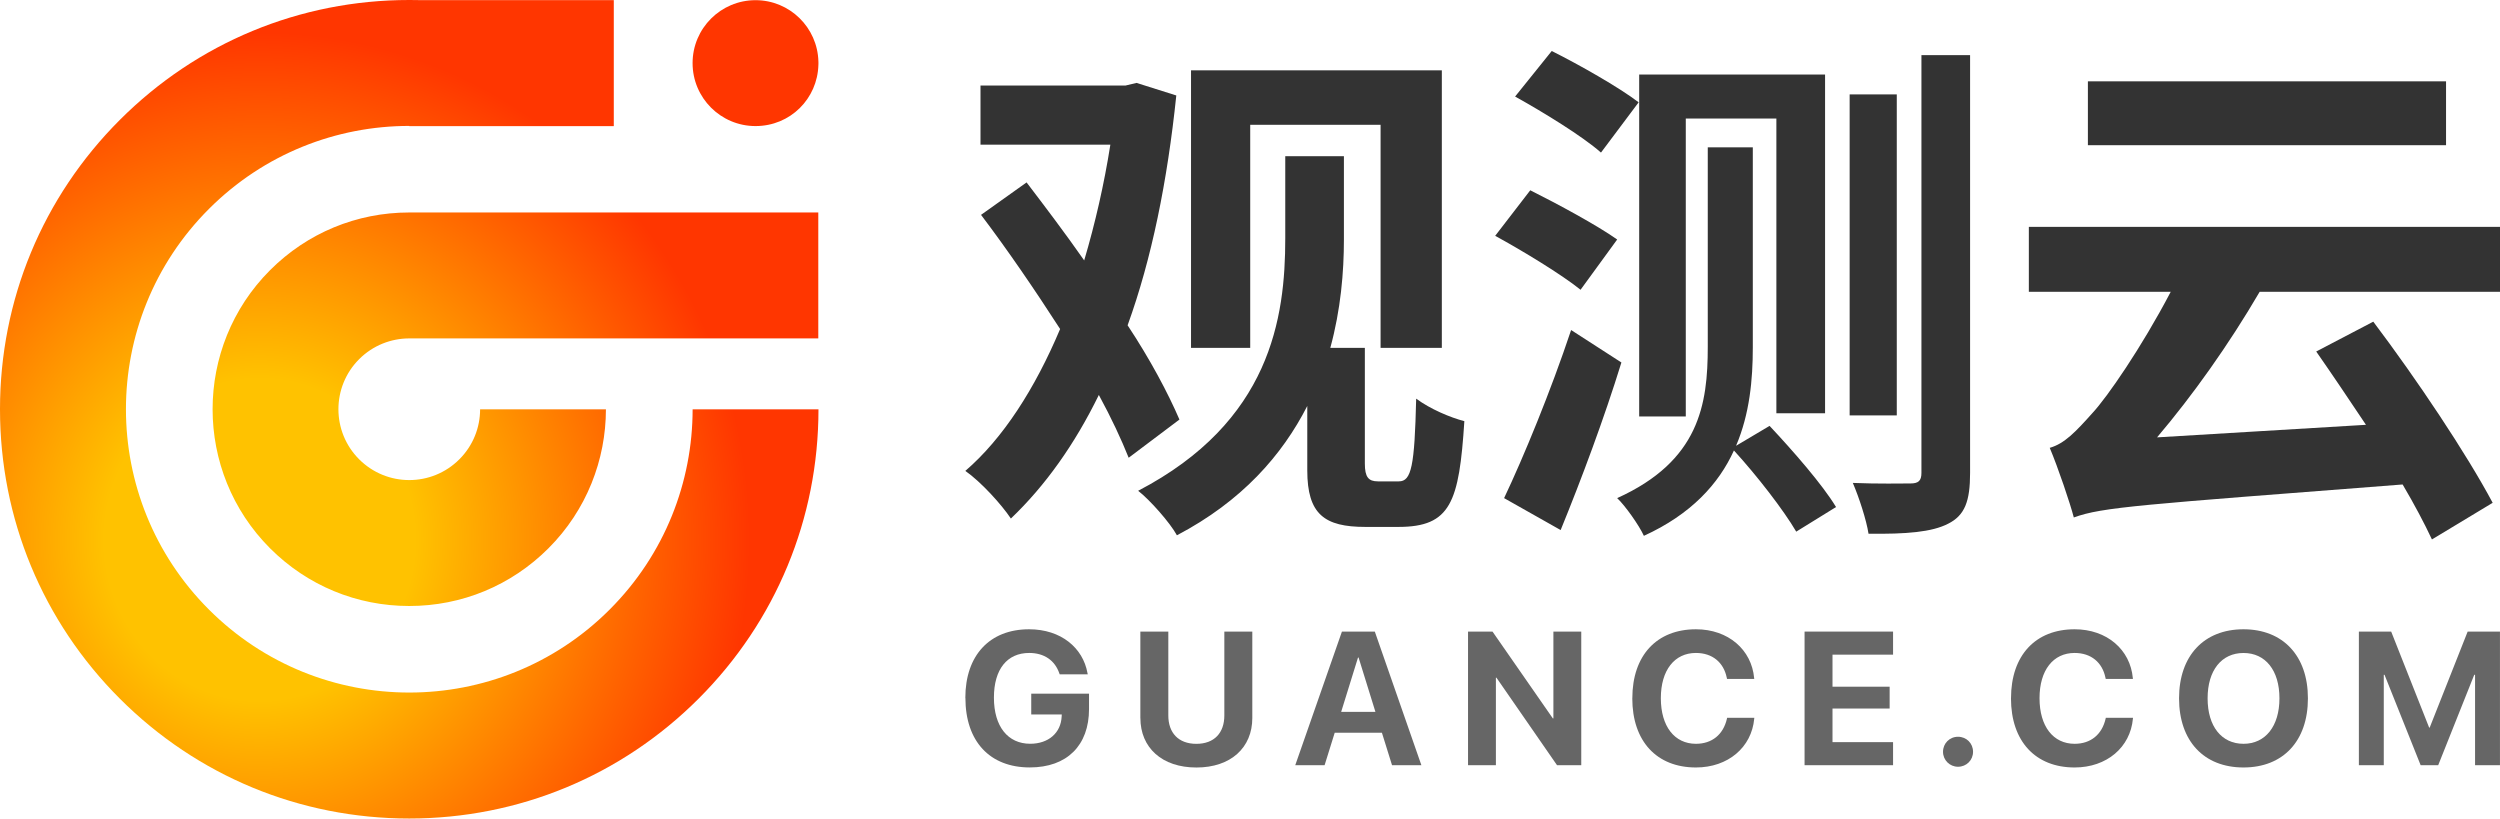
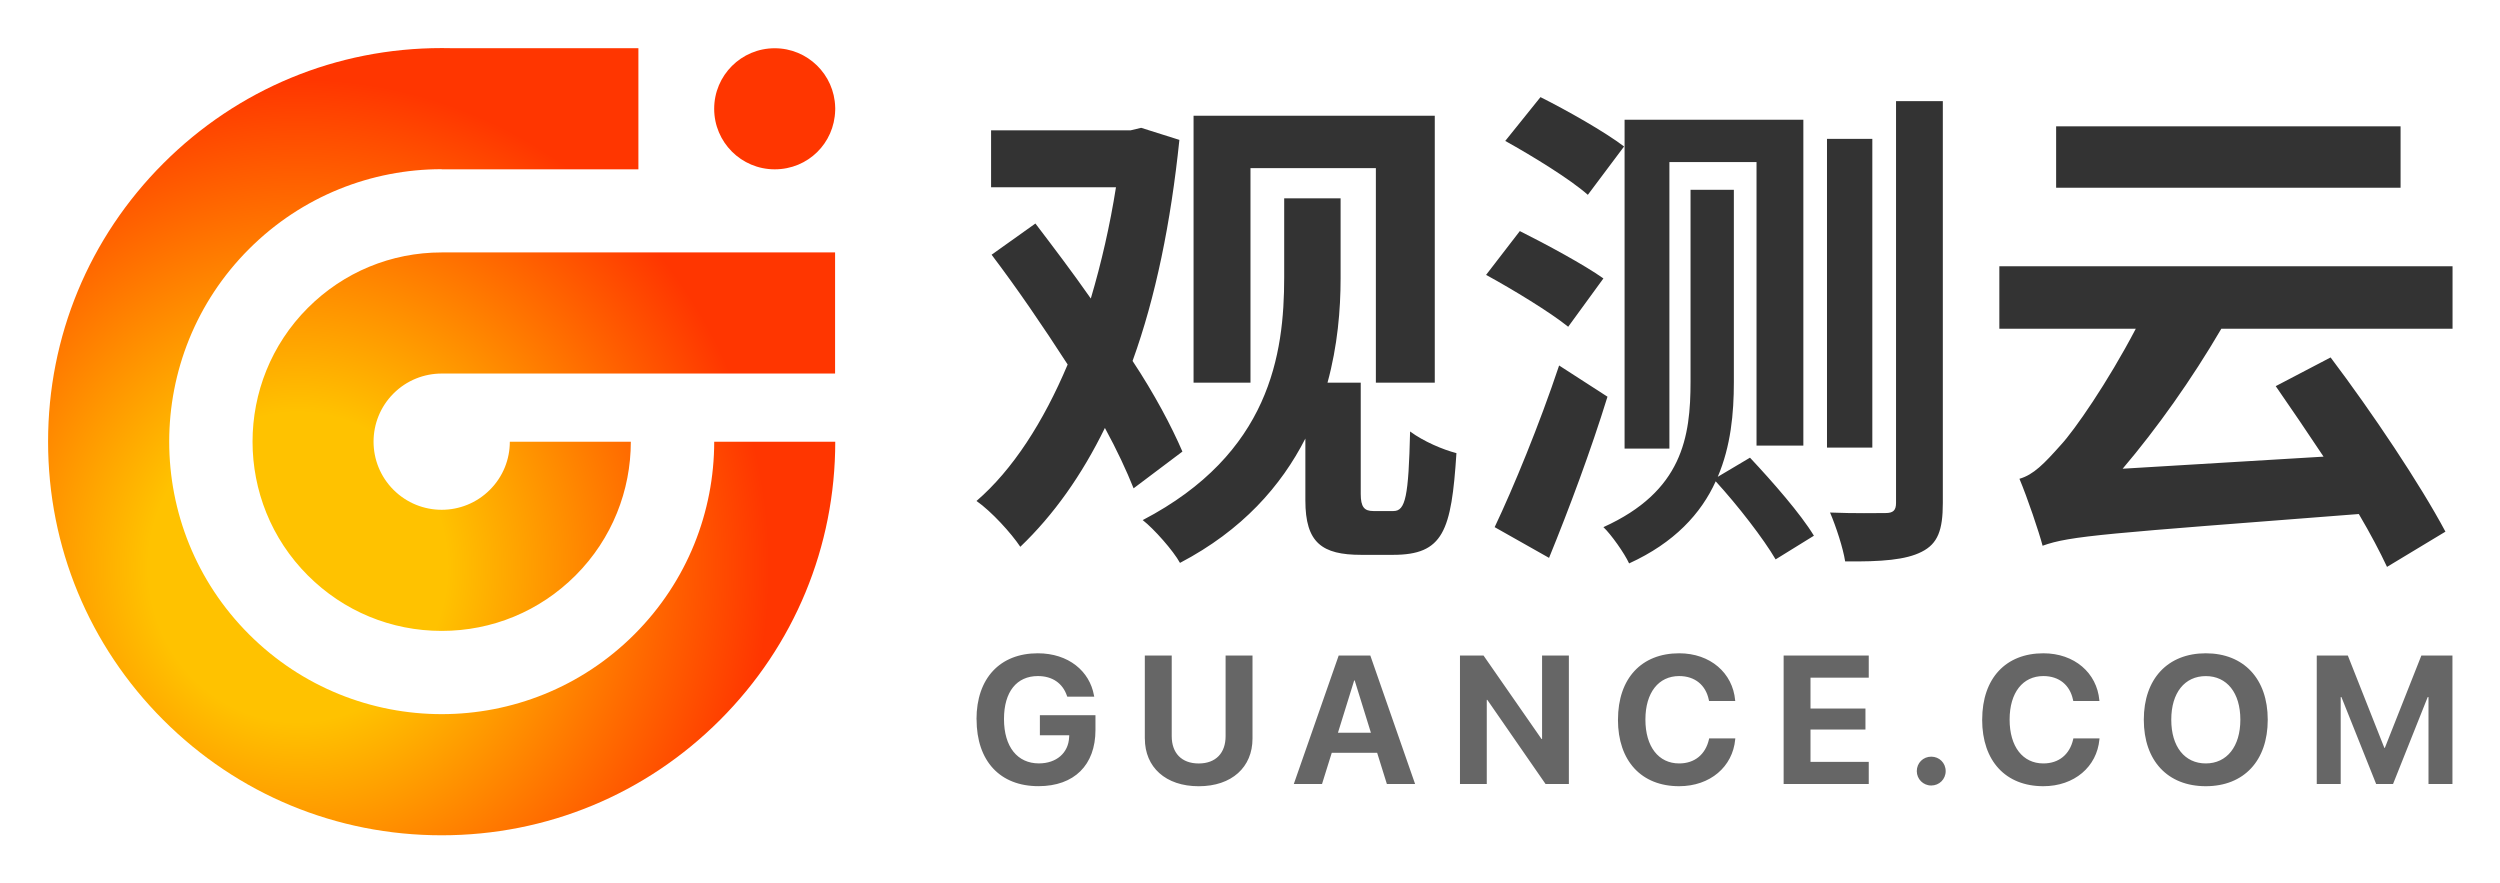
- <svg xmlns="http://www.w3.org/2000/svg" id="b" data-name="图层 2" width="692.66" height="226.77" viewBox="0 0 692.66 226.77">
+ <svg xmlns="http://www.w3.org/2000/svg" role="img" viewBox="-13.85 -13.85 720.20 254.20">
  <defs>
-     <clipPath id="d">
-       <path d="M226.77,113.39c0,30.29-11.79,58.76-33.21,80.18-21.42,21.42-49.89,33.21-80.18,33.21s-58.76-11.79-80.18-33.21C11.79,172.15,0,143.67,0,113.39S11.79,54.63,33.21,33.21C54.63,11.79,83.1,0,113.39,0c.65,0,1.3,.01,1.95,.02,.41,0,.82,.01,1.24,.02h53.48V34.94h-56.67v-.05h-.02c-20.08,0-40.16,7.67-55.48,22.99-30.66,30.66-30.66,80.36,0,111.01,15.33,15.33,35.42,22.99,55.51,22.99s40.18-7.66,55.51-22.99c15.32-15.32,22.98-35.4,22.99-55.48h34.86m-13.89-54.54H113.38c-14.55,0-28.25,5.68-38.54,15.97-21.25,21.25-21.25,55.84,0,77.09,10.3,10.3,23.99,15.97,38.55,15.97s28.25-5.67,38.55-15.97c10.62-10.62,15.93-24.57,15.94-38.52h-34.86c0,5.01-1.92,10.03-5.75,13.85-3.83,3.83-8.85,5.75-13.88,5.75s-10.04-1.92-13.88-5.75c-7.66-7.66-7.66-20.09,0-27.75,3.83-3.83,8.85-5.74,13.86-5.75h113.35V58.87h-13.87Z" fill="none" />
-     </clipPath>
-     <radialGradient id="e" data-name="未命名的渐变 18" cx="-16.65" cy="37.38" fx="-16.65" fy="37.38" r="116.65" gradientTransform="translate(95.6 94.62) scale(1.42 1.47)" gradientUnits="userSpaceOnUse">
+     <radialGradient id="b" cx="-16.65" cy="37.38" r="116.65" data-name="未命名的渐变 18" fx="-16.65" fy="37.38" gradientTransform="matrix(1.42 0 0 1.47 95.6 94.62)" gradientUnits="userSpaceOnUse">
      <stop offset=".26" stop-color="#ffc200" />
      <stop offset=".82" stop-color="#ff3600" />
    </radialGradient>
+     <clipPath id="a">
+       <path fill="none" d="M226.77 113.39c0 30.29-11.79 58.76-33.21 80.18-21.42 21.42-49.89 33.21-80.18 33.21s-58.76-11.79-80.18-33.21C11.79 172.15 0 143.67 0 113.39s11.79-58.76 33.21-80.18C54.63 11.79 83.1 0 113.39 0c.65 0 1.3.01 1.95.02.41 0 .82.01 1.24.02h53.48v34.9h-56.67v-.05h-.02c-20.08 0-40.16 7.67-55.48 22.99-30.66 30.66-30.66 80.36 0 111.01 15.33 15.33 35.42 22.99 55.51 22.99s40.18-7.66 55.51-22.99c15.32-15.32 22.98-35.4 22.99-55.48h34.86m-13.89-54.54h-99.49c-14.55 0-28.25 5.68-38.54 15.97-21.25 21.25-21.25 55.84 0 77.09 10.3 10.3 23.99 15.97 38.55 15.97s28.25-5.67 38.55-15.97c10.62-10.62 15.93-24.57 15.94-38.52h-34.86c0 5.01-1.92 10.03-5.75 13.85-3.83 3.83-8.85 5.75-13.88 5.75s-10.04-1.92-13.88-5.75c-7.66-7.66-7.66-20.09 0-27.75 3.83-3.83 8.85-5.74 13.86-5.75h113.35V58.87h-13.87z" />
+     </clipPath>
  </defs>
-   <g id="c" data-name="图层 1">
-     <g>
-       <path d="M226.77,17.49h0c0-.16-.02-.31-.02-.47v.94c0-.16,.02-.31,.02-.47Z" fill="#ff6700" />
-       <path d="M209.33,.05c-9.63,0-17.44,7.81-17.44,17.44h0c0,9.63,7.81,17.44,17.44,17.44s17.17-7.56,17.42-16.97v-.94C226.5,7.61,218.8,.05,209.33,.05Z" fill="#ff3600" />
-       <g clip-path="url(#d)">
-         <rect x="-97.46" y="-18.31" width="338.7" height="335.56" fill="url(#e)" />
-       </g>
-       <g>
-         <g>
-           <path d="M312.72,126.84c-2.03-5.08-4.79-11.02-8.27-17.41-6.67,13.64-14.8,25.1-24.37,34.24-2.61-3.92-8.27-10.15-12.62-13.2,10.44-8.99,19.29-22.78,26.26-39.31-7.11-11.02-14.65-22.05-21.91-31.63l12.62-8.99c5.08,6.67,10.59,13.93,15.96,21.61,3.05-10.3,5.51-21.03,7.25-32.06h-35.98V23.7h40.18l3.05-.73,11.02,3.48c-2.47,23.79-6.82,45.26-13.49,63.68,6.24,9.43,11.17,18.71,14.36,26.11l-14.07,10.59Zm74.86,6.53c3.48,0,4.35-4.21,4.79-22.92,3.92,2.9,9.43,5.22,13.35,6.24-1.45,22.49-3.77,29.3-18.28,29.3h-9.14c-11.32,0-16.1-3.48-16.1-15.67v-17.84c-6.96,13.64-18.13,26.4-36.12,35.83-1.89-3.48-7.54-9.86-10.74-12.33,36.7-19.15,40.76-47.87,40.76-69.92v-22.78h16.25v23.07c0,8.99-.87,19.44-3.77,30.03h9.57v32.06c0,3.77,1.02,4.93,3.63,4.93h5.8Zm-41.2-36.99h-16.39V19.49h69.49V96.38h-16.97V34.58h-36.12v61.8Z" fill="#333" />
-           <path d="M437.91,80.28c-5.22-4.21-15.96-10.74-23.65-14.94l9.72-12.62c7.54,3.77,18.57,9.72,24.08,13.64l-10.15,13.93Zm11.32,20.16c-4.79,15.52-11.03,32.21-16.83,46.42l-15.67-8.85c5.37-11.31,12.91-29.59,18.57-46.57l13.93,8.99Zm-5.66-58.17c-5.08-4.5-15.96-11.17-23.79-15.52l10.15-12.62c7.54,3.77,18.57,10.01,24.08,14.22l-10.44,13.93Zm46.71,75.72c6.53,6.96,14.65,16.25,18.42,22.49l-11.03,6.82c-3.48-5.95-10.88-15.52-17.26-22.49-4.21,9.28-11.9,17.7-24.95,23.65-1.31-2.9-5.22-8.41-7.4-10.45,22.78-10.3,25.1-25.97,25.1-41.92V40.82h12.48v55.42c0,8.99-.87,18.42-4.64,27.27l9.28-5.51Zm-23.21-2.61h-12.91V20.65h51.5V114.51h-13.49V32.84h-25.1V115.38Zm58.46-.29h-13.06V26.16h13.06V115.09Zm20.31-99.81v115.76c0,7.83-1.45,11.75-6.09,14.07-4.5,2.32-11.61,2.9-22.05,2.76-.58-3.77-2.61-10.01-4.35-14.07,6.96,.29,13.78,.15,15.96,.15s3.05-.72,3.05-2.9V15.28h13.49Z" fill="#333" />
-           <path d="M626.07,80.85c-8.56,14.65-18.57,28.72-28.43,40.33l57.88-3.48c-4.64-6.96-9.43-14.07-13.78-20.31l15.81-8.27c12.04,15.96,25.82,36.56,33.08,50.19l-16.83,10.15c-2.03-4.35-4.79-9.58-8.12-15.23-72.97,5.66-83.12,6.24-91.1,9.14-1.02-3.92-4.35-13.78-6.67-19.29,4.06-1.16,7.11-4.35,11.9-9.72,3.92-4.21,13.49-17.99,21.62-33.51h-39.31v-17.99h130.56v17.99h-66.59Zm51.64-40.62h-99.23V22.54h99.23v17.7Z" fill="#333" />
-         </g>
-         <g>
-           <path d="M267.46,193.39v-.03c0-11.85,6.8-19.01,17.65-19.01,8.9,0,14.95,5.18,16.19,12.13l.08,.36h-7.77l-.1-.26c-1.23-3.59-4.18-5.67-8.36-5.67-6.1,0-9.77,4.51-9.77,12.36v.03c0,8.03,3.9,12.77,10.05,12.77,5.05,0,8.52-3,8.72-7.57l.03-.54h-8.46v-5.77h16.01v4.26c0,10.08-6.1,16.18-16.42,16.18-11.06,0-17.83-7.21-17.83-19.26Z" fill="#666" />
-           <path d="M315.95,198.93v-23.93h7.75v23.24c0,4.8,2.8,7.85,7.77,7.85s7.75-3.05,7.75-7.85v-23.24h7.75v23.93c0,8.21-5.95,13.72-15.49,13.72s-15.52-5.49-15.52-13.72Z" fill="#666" />
-           <path d="M371.8,174.99h9.11l12.9,37.01h-8.13l-2.8-8.98h-13.08l-2.8,8.98h-8.13l12.93-37.01Zm-.21,22.24h9.49l-4.67-15.06h-.15l-4.67,15.06Z" fill="#666" />
-           <path d="M406.75,174.99h6.77l16.72,24.06h.15v-24.06h7.72v37.01h-6.72l-16.78-24.24h-.15v24.24h-7.72v-37.01Z" fill="#666" />
-           <path d="M452.26,193.49v-.03c0-11.93,6.82-19.11,17.62-19.11,8.98,0,15.42,5.67,16.13,13.52l.03,.23h-7.54l-.1-.44c-.87-4.08-3.9-6.75-8.52-6.75-5.93,0-9.72,4.77-9.72,12.52v.03c0,7.8,3.8,12.62,9.72,12.62,4.46,0,7.59-2.57,8.59-6.95l.05-.26h7.54l-.03,.28c-.72,7.87-7.21,13.49-16.16,13.49-10.82,0-17.62-7.23-17.62-19.16Z" fill="#666" />
-           <path d="M499.98,174.99h24.52v6.39h-16.78v8.88h15.83v6.05h-15.83v9.31h16.78v6.39h-24.52v-37.01Z" fill="#666" />
-           <path d="M538.34,208.29c0-2.33,1.82-4.16,4.16-4.16s4.16,1.82,4.16,4.16-1.85,4.15-4.16,4.15-4.16-1.85-4.16-4.15Z" fill="#666" />
-           <path d="M557.18,193.49v-.03c0-11.93,6.82-19.11,17.62-19.11,8.98,0,15.42,5.67,16.13,13.52l.03,.23h-7.54l-.1-.44c-.87-4.08-3.9-6.75-8.52-6.75-5.93,0-9.72,4.77-9.72,12.52v.03c0,7.8,3.8,12.62,9.72,12.62,4.46,0,7.59-2.57,8.59-6.95l.05-.26h7.54l-.03,.28c-.72,7.87-7.21,13.49-16.16,13.49-10.82,0-17.62-7.23-17.62-19.16Z" fill="#666" />
-           <path d="M603.74,193.51v-.05c0-11.77,6.9-19.11,17.85-19.11s17.85,7.36,17.85,19.11v.05c0,11.77-6.85,19.13-17.85,19.13s-17.85-7.36-17.85-19.13Zm27.81,0v-.05c0-7.72-3.87-12.54-9.95-12.54s-9.95,4.8-9.95,12.54v.05c0,7.75,3.87,12.57,9.95,12.57s9.95-4.9,9.95-12.57Z" fill="#666" />
-           <path d="M653.56,174.99h8.95l10.52,26.6h.15l10.52-26.6h8.95v37.01h-6.9v-25.03h-.23l-9.98,25.03h-4.87l-10-25.03h-.21v25.03h-6.9v-37.01Z" fill="#666" />
-         </g>
-       </g>
+   <g data-name="图层 1">
+     <path fill="#ff6700" d="M226.77 17.49c0-.16-.02-.31-.02-.47v.94c0-.16.02-.31.02-.47z" />
+     <path fill="#ff3600" d="M209.33.05c-9.63 0-17.44 7.81-17.44 17.44 0 9.63 7.81 17.44 17.44 17.44s17.17-7.56 17.42-16.97v-.94C226.5 7.61 218.8.05 209.33.05z" />
+     <g clip-path="url(#a)">
+       <path fill="url(#b)" d="M-97.46-18.31h338.7v335.56h-338.7z" />
    </g>
+     <path d="M312.72 126.84c-2.03-5.08-4.79-11.02-8.27-17.41-6.67 13.64-14.8 25.1-24.37 34.24-2.61-3.92-8.27-10.15-12.62-13.2 10.44-8.99 19.29-22.78 26.26-39.31-7.11-11.02-14.65-22.05-21.91-31.63l12.62-8.99c5.08 6.67 10.59 13.93 15.96 21.61 3.05-10.3 5.51-21.03 7.25-32.06h-35.98V23.7h40.18l3.05-.73 11.02 3.48c-2.47 23.79-6.82 45.26-13.49 63.68 6.24 9.43 11.17 18.71 14.36 26.11l-14.07 10.59zm74.86 6.53c3.48 0 4.35-4.21 4.79-22.92 3.92 2.9 9.43 5.22 13.35 6.24-1.45 22.49-3.77 29.3-18.28 29.3h-9.14c-11.32 0-16.1-3.48-16.1-15.67v-17.84c-6.96 13.64-18.13 26.4-36.12 35.83-1.89-3.48-7.54-9.86-10.74-12.33 36.7-19.15 40.76-47.87 40.76-69.92V43.28h16.25v23.07c0 8.99-.87 19.44-3.77 30.03h9.57v32.06c0 3.77 1.02 4.93 3.63 4.93h5.8zm-41.2-36.99h-16.39V19.49h69.49v76.89h-16.97v-61.8h-36.12v61.8zm91.53-16.1c-5.22-4.21-15.96-10.74-23.65-14.94l9.72-12.62c7.54 3.77 18.57 9.72 24.08 13.64l-10.15 13.93zm11.32 20.16c-4.79 15.52-11.03 32.21-16.83 46.42l-15.67-8.85c5.37-11.31 12.91-29.59 18.57-46.57l13.93 8.99zm-5.66-58.17c-5.08-4.5-15.96-11.17-23.79-15.52l10.15-12.62c7.54 3.77 18.57 10.01 24.08 14.22l-10.44 13.93zm46.71 75.72c6.53 6.96 14.65 16.25 18.42 22.49l-11.03 6.82c-3.48-5.95-10.88-15.52-17.26-22.49-4.21 9.28-11.9 17.7-24.95 23.65-1.31-2.9-5.22-8.41-7.4-10.45 22.78-10.3 25.1-25.97 25.1-41.92V40.82h12.48v55.42c0 8.99-.87 18.42-4.64 27.27l9.28-5.51zm-23.21-2.61h-12.91V20.65h51.5v93.86h-13.49V32.84h-25.1v82.54zm58.46-.29h-13.06V26.16h13.06v88.93zm20.31-99.81v115.76c0 7.83-1.45 11.75-6.09 14.07-4.5 2.32-11.61 2.9-22.05 2.76-.58-3.77-2.61-10.01-4.35-14.07 6.96.29 13.78.15 15.96.15s3.05-.72 3.05-2.9V15.28h13.49zm80.23 65.57c-8.56 14.65-18.57 28.72-28.43 40.33l57.88-3.48c-4.64-6.96-9.43-14.07-13.78-20.31l15.81-8.27c12.04 15.96 25.82 36.56 33.08 50.19l-16.83 10.15c-2.03-4.35-4.79-9.58-8.12-15.23-72.97 5.66-83.12 6.24-91.1 9.14-1.02-3.92-4.35-13.78-6.67-19.29 4.06-1.16 7.11-4.35 11.9-9.72 3.92-4.21 13.49-17.99 21.62-33.51h-39.31V62.86h130.56v17.99h-66.59zm51.64-40.62h-99.23V22.54h99.23v17.7z" fill="#333" />
+     <path d="M267.46 193.39v-.03c0-11.85 6.8-19.01 17.65-19.01 8.9 0 14.95 5.18 16.19 12.13l.08.36h-7.77l-.1-.26c-1.23-3.59-4.18-5.67-8.36-5.67-6.1 0-9.77 4.51-9.77 12.36v.03c0 8.03 3.9 12.77 10.05 12.77 5.05 0 8.52-3 8.72-7.57l.03-.54h-8.46v-5.77h16.01v4.26c0 10.08-6.1 16.18-16.42 16.18-11.06 0-17.83-7.21-17.83-19.26zm48.49 5.54V175h7.75v23.24c0 4.8 2.8 7.85 7.77 7.85s7.75-3.05 7.75-7.85V175h7.75v23.93c0 8.21-5.95 13.72-15.49 13.72s-15.52-5.49-15.52-13.72zm55.85-23.94h9.11l12.9 37.01h-8.13l-2.8-8.98H369.8L367 212h-8.13l12.93-37.01zm-.21 22.24h9.49l-4.67-15.06h-.15l-4.67 15.06zm35.16-22.24h6.77l16.72 24.06h.15v-24.06h7.72V212h-6.72l-16.78-24.24h-.15V212h-7.72v-37.01zm45.51 18.5v-.03c0-11.93 6.82-19.11 17.62-19.11 8.98 0 15.42 5.67 16.13 13.52l.03.23h-7.54l-.1-.44c-.87-4.08-3.9-6.75-8.52-6.75-5.93 0-9.72 4.77-9.72 12.52v.03c0 7.8 3.8 12.62 9.72 12.62 4.46 0 7.59-2.57 8.59-6.95l.05-.26h7.54l-.03.28c-.72 7.87-7.21 13.49-16.16 13.49-10.82 0-17.62-7.23-17.62-19.16zm47.72-18.5h24.52v6.39h-16.78v8.88h15.83v6.05h-15.83v9.31h16.78v6.39h-24.52V175zm38.36 33.3c0-2.33 1.82-4.16 4.16-4.16s4.16 1.82 4.16 4.16-1.85 4.15-4.16 4.15-4.16-1.85-4.16-4.15zm18.84-14.8v-.03c0-11.93 6.82-19.11 17.62-19.11 8.98 0 15.42 5.67 16.13 13.52l.03.23h-7.54l-.1-.44c-.87-4.08-3.9-6.75-8.52-6.75-5.93 0-9.72 4.77-9.72 12.52v.03c0 7.8 3.8 12.62 9.72 12.62 4.46 0 7.59-2.57 8.59-6.95l.05-.26h7.54l-.03.28c-.72 7.87-7.21 13.49-16.16 13.49-10.82 0-17.62-7.23-17.62-19.16zm46.56.02v-.05c0-11.77 6.9-19.11 17.85-19.11s17.85 7.36 17.85 19.11v.05c0 11.77-6.85 19.13-17.85 19.13s-17.85-7.36-17.85-19.13zm27.81 0v-.05c0-7.72-3.87-12.54-9.95-12.54s-9.95 4.8-9.95 12.54v.05c0 7.75 3.87 12.57 9.95 12.57s9.95-4.9 9.95-12.57zm22.01-18.52h8.95l10.52 26.6h.15l10.52-26.6h8.95V212h-6.9v-25.03h-.23L675.54 212h-4.87l-10-25.03h-.21V212h-6.9v-37.01z" fill="#666" />
  </g>
</svg>
